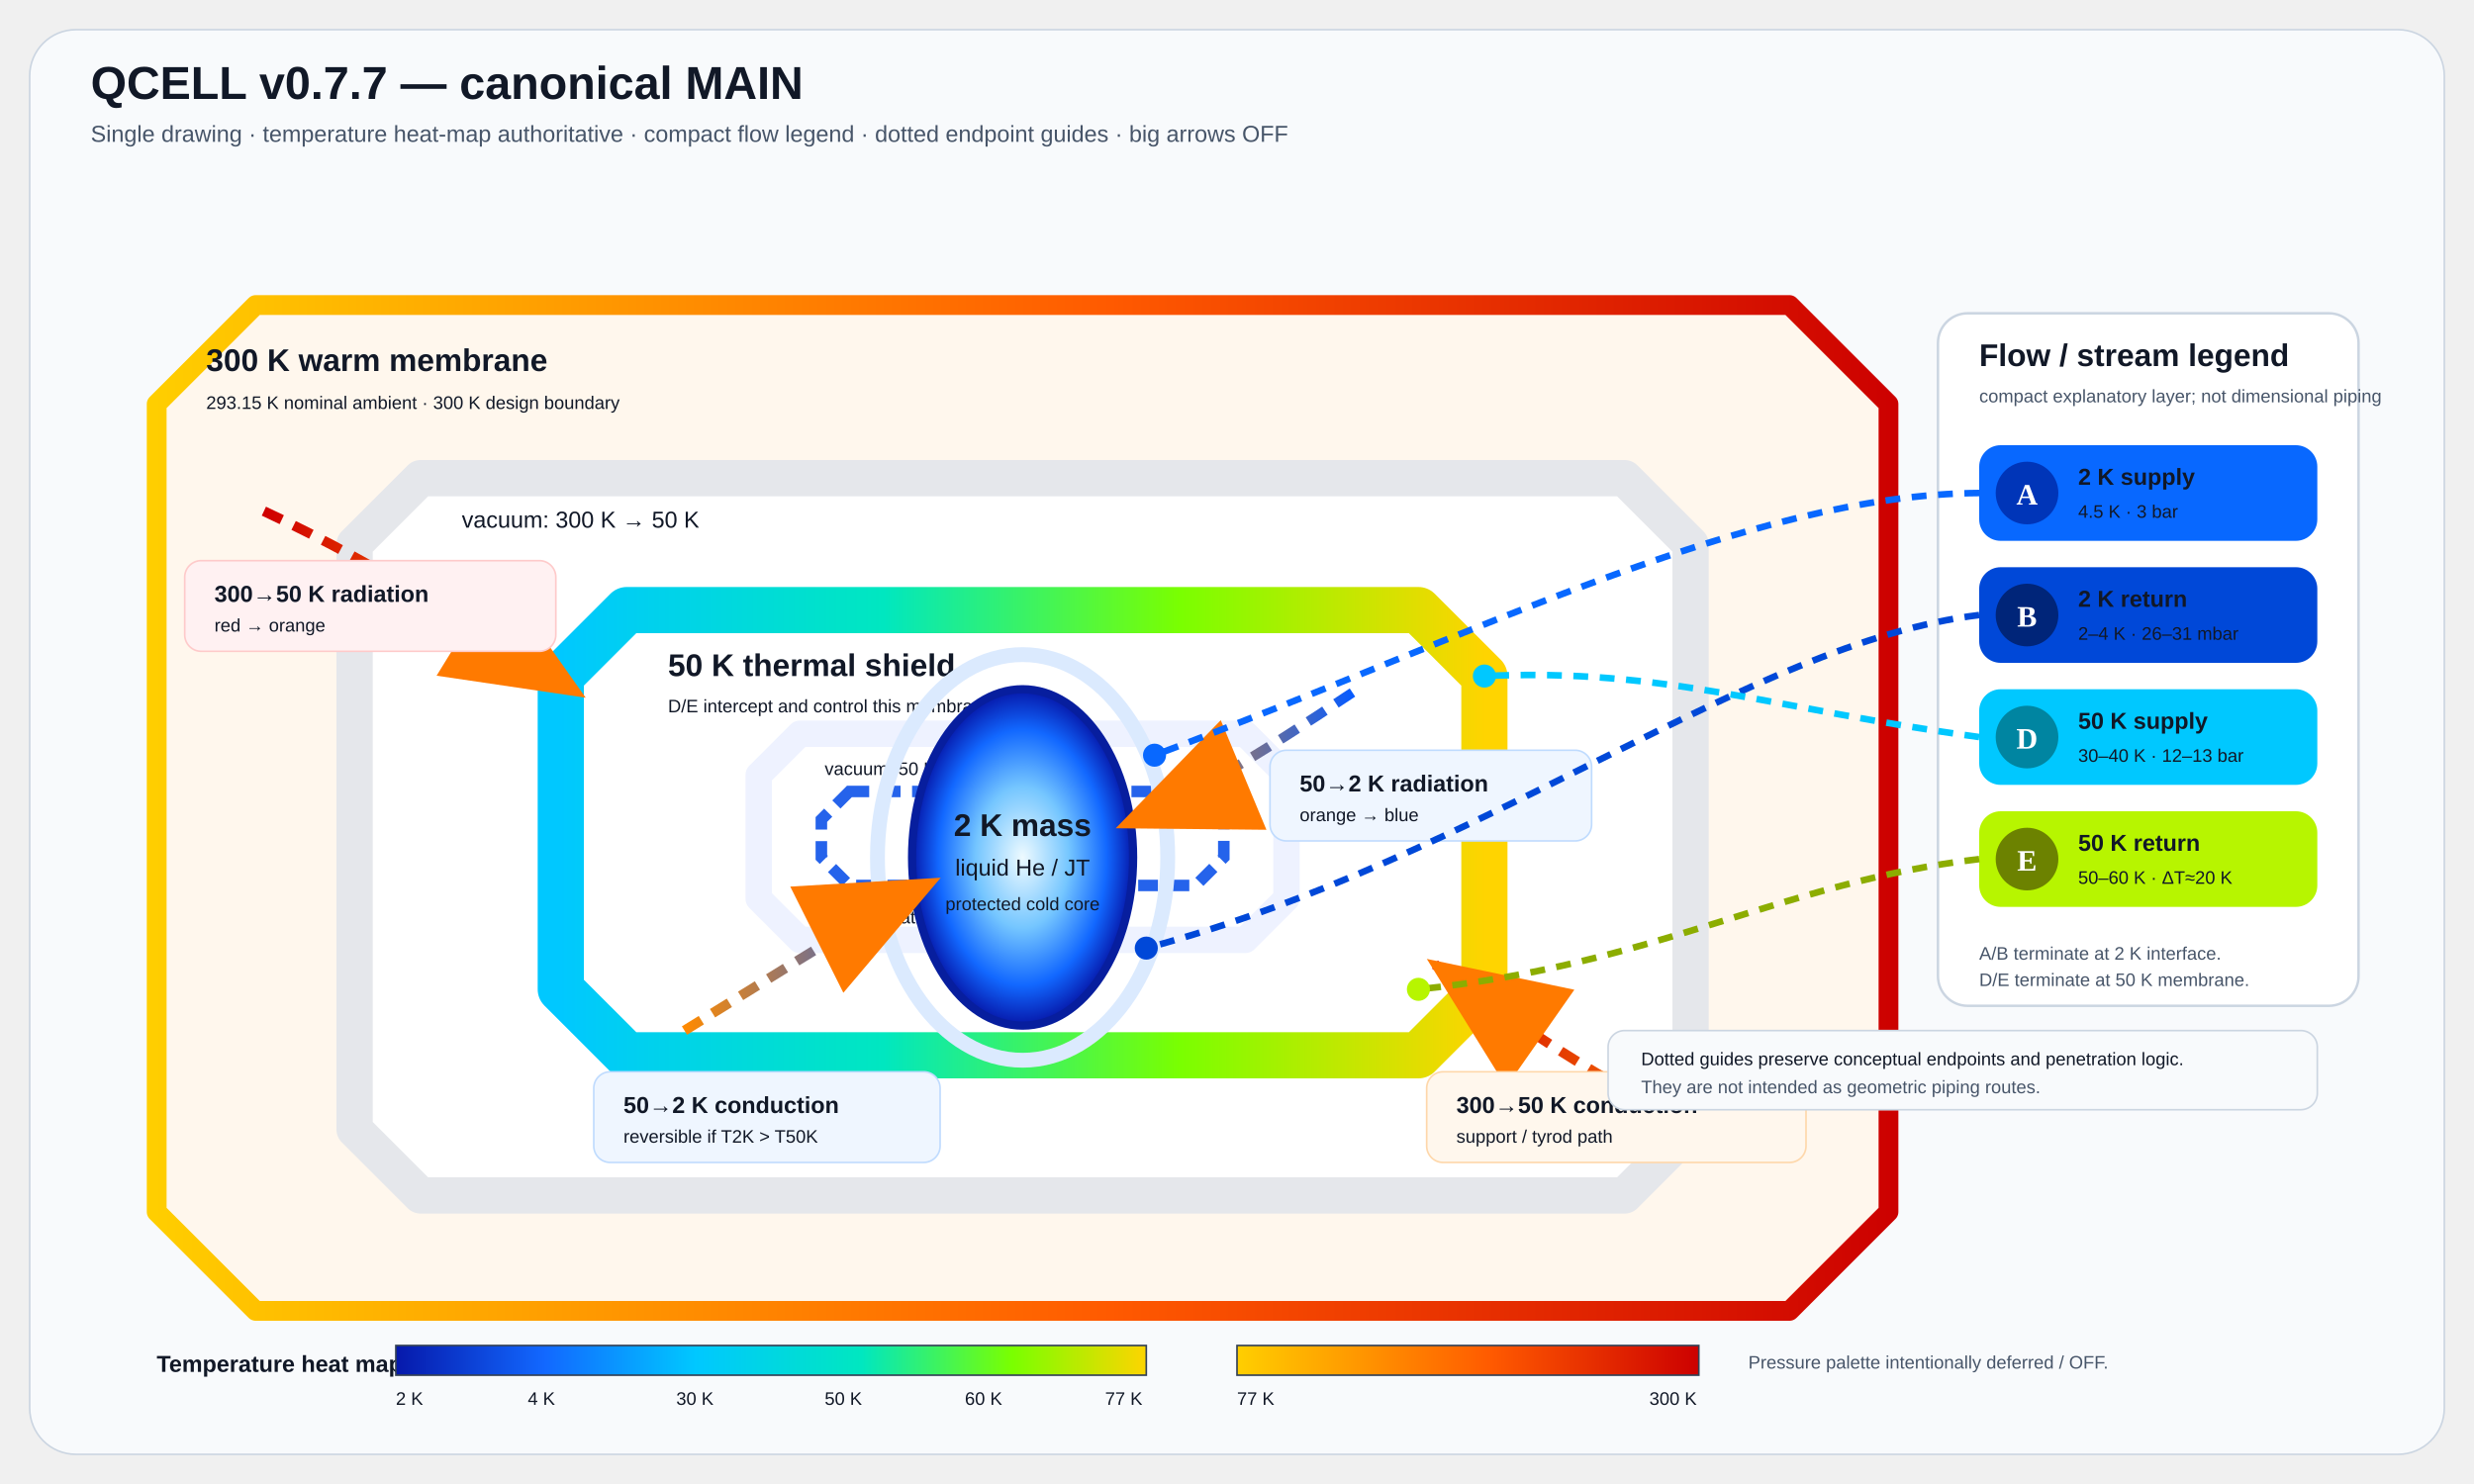
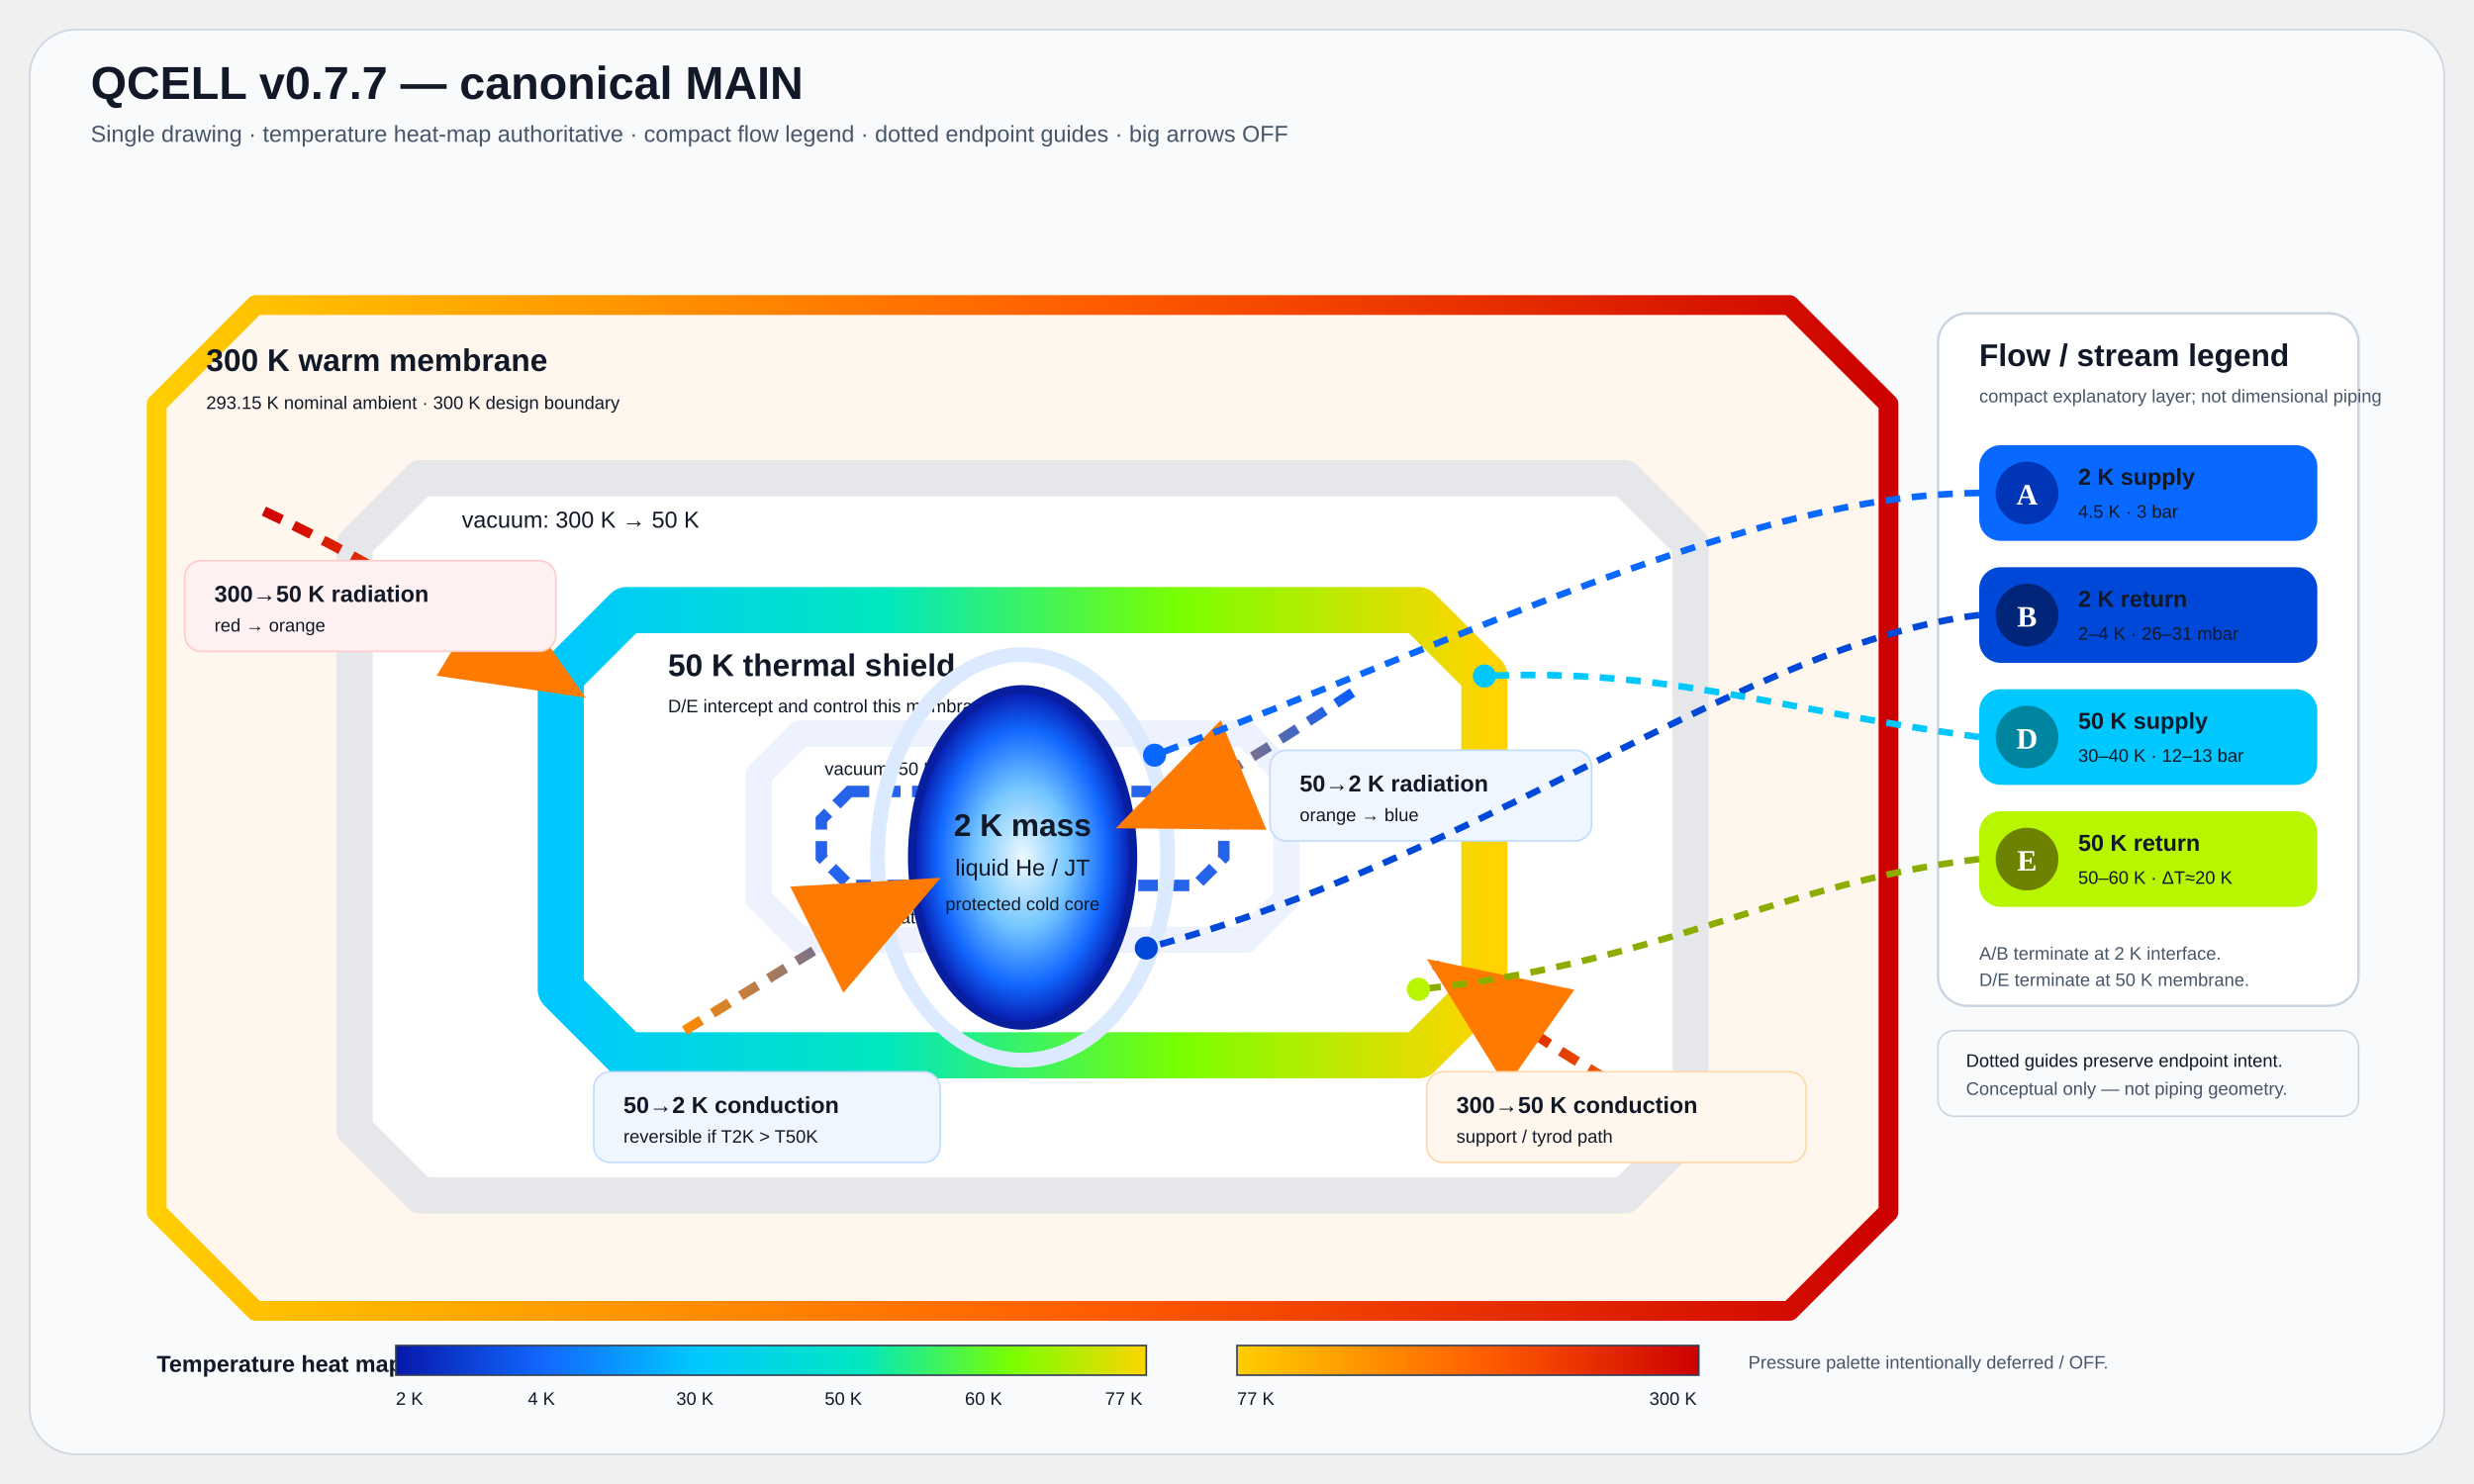
<svg xmlns="http://www.w3.org/2000/svg" viewBox="0 0 1500 900" role="img" aria-labelledby="title desc">
  <defs>
    <style>
    .txt{font-family:Arial,Helvetica,sans-serif;fill:#111827}.title{font-size:28px;font-weight:800}.stage{font-size:19px;font-weight:800}.small{font-size:14px}.micro{font-size:11px}.tag{font-size:18px;font-weight:900;fill:#fff}.card{fill:#fff;stroke:#cbd5e1;stroke-width:1.5}.guide{fill:none;stroke-width:4;stroke-dasharray:9 7}.heat{fill:none;stroke-width:6;stroke-dasharray:12 8}.muted{fill:#475569}
  </style>
    <linearGradient id="warm300" x1="0" x2="1">
      <stop offset="0%" stop-color="#ffcf00" />
      <stop offset="55%" stop-color="#ff5a00" />
      <stop offset="100%" stop-color="#cc0000" />
    </linearGradient>
    <linearGradient id="shield50" x1="0" x2="1">
      <stop offset="0%" stop-color="#00c8ff" />
      <stop offset="35%" stop-color="#00e7c0" />
      <stop offset="67%" stop-color="#7aff00" />
      <stop offset="100%" stop-color="#ffd400" />
    </linearGradient>
    <radialGradient id="mass2k">
      <stop offset="0%" stop-color="#eefaff" />
      <stop offset="42%" stop-color="#75c6ff" />
      <stop offset="76%" stop-color="#1268ff" />
      <stop offset="100%" stop-color="#0618aa" />
    </radialGradient>
    <linearGradient id="outerHeat" x1="0" x2="1">
      <stop offset="0%" stop-color="#d00000" />
      <stop offset="100%" stop-color="#ff8a00" />
    </linearGradient>
    <linearGradient id="innerHeat" x1="0" x2="1">
      <stop offset="0%" stop-color="#ff8a00" />
      <stop offset="100%" stop-color="#075bff" />
    </linearGradient>
    <linearGradient id="tempCryo" x1="0" x2="1">
      <stop offset="0%" stop-color="#0618aa" />
      <stop offset="20%" stop-color="#1268ff" />
      <stop offset="40%" stop-color="#00c8ff" />
      <stop offset="62%" stop-color="#00e7c0" />
      <stop offset="82%" stop-color="#7aff00" />
      <stop offset="100%" stop-color="#ffd400" />
    </linearGradient>
    <marker id="heatArrow" markerWidth="14" markerHeight="12" refX="13" refY="6" orient="auto">
      <path d="M0 0 L14 6 L0 12 Z" fill="#ff7a00" />
    </marker>
  </defs>
  <rect x="18" y="18" width="1464" height="864" rx="28" fill="#f8fafc" stroke="#cbd5e1" />
  <text x="55" y="60" class="txt title">QCELL v0.7.7 — canonical MAIN</text>
  <text x="55" y="86" class="txt small muted">Single drawing · temperature heat-map authoritative · compact flow legend · dotted endpoint guides · big arrows OFF</text>
  <g id="thermal_body">
    <path d="M155 185 H1085 L1145 245 V735 L1085 795 H155 L95 735 V245 Z" fill="#fff7ed" stroke="url(#warm300)" stroke-width="12" stroke-linejoin="round" />
    <text x="125" y="225" class="txt stage" fill="#991b1b">300 K warm membrane</text>
    <text x="125" y="248" class="txt micro" fill="#7f1d1d">293.15 K nominal ambient · 300 K design boundary</text>
    <path d="M255 290 H985 L1025 330 V685 L985 725 H255 L215 685 V330 Z" fill="#ffffff" stroke="#e5e7eb" stroke-width="22" stroke-linejoin="round" />
    <text x="280" y="320" class="txt small" fill="#64748b">vacuum: 300 K → 50 K</text>
    <path d="M380 370 H860 L900 410 V600 L860 640 H380 L340 600 V410 Z" fill="none" stroke="url(#shield50)" stroke-width="28" stroke-linejoin="round" />
    <text x="405" y="410" class="txt stage" fill="#047857">50 K thermal shield</text>
    <text x="405" y="432" class="txt micro" fill="#047857">D/E intercept and control this membrane</text>
    <path d="M485 445 H755 L780 470 V545 L755 570 H485 L460 545 V470 Z" fill="#ffffff" stroke="#eef2ff" stroke-width="16" stroke-linejoin="round" />
    <text x="500" y="470" class="txt micro" fill="#64748b">vacuum: 50 K → 2 K</text>
    <path d="M515 480 H725 L742 497 V520 L725 537 H515 L498 520 V497 Z" fill="none" stroke="#2563eb" stroke-width="7" stroke-dasharray="12 7" />
    <text x="500" y="560" class="txt micro" fill="#1d4ed8">MLI / radiation break</text>
    <ellipse cx="620" cy="520" rx="67" ry="102" fill="url(#mass2k)" stroke="#071e9e" stroke-width="5" />
    <ellipse cx="620" cy="520" rx="88" ry="123" fill="none" stroke="#dbeafe" stroke-width="9" />
    <text x="620" y="507" text-anchor="middle" class="txt stage">2 K mass</text>
    <text x="620" y="531" text-anchor="middle" class="txt small">liquid He / JT</text>
    <text x="620" y="552" text-anchor="middle" class="txt micro">protected cold core</text>
  </g>
  <g id="parasitic_loads">
    <path d="M160 310 C235 345 285 380 350 420" class="heat" stroke="url(#outerHeat)" marker-end="url(#heatArrow)" />
    <path d="M1045 690 C965 655 920 620 870 585" class="heat" stroke="url(#outerHeat)" marker-end="url(#heatArrow)" />
    <path d="M820 420 C760 460 718 485 682 500" class="heat" stroke="url(#innerHeat)" marker-end="url(#heatArrow)" />
    <path d="M415 625 C480 585 535 550 565 535" class="heat" stroke="url(#innerHeat)" marker-end="url(#heatArrow)" />
    <g id="parasitic_labels">
      <rect x="112" y="340" width="225" height="55" rx="10" fill="#fff1f2" stroke="#fecaca" />
      <text x="130" y="365" class="txt small" font-weight="700">300→50 K radiation</text>
      <text x="130" y="383" class="txt micro">red → orange</text>
      <rect x="865" y="650" width="230" height="55" rx="10" fill="#fff7ed" stroke="#fed7aa" />
      <text x="883" y="675" class="txt small" font-weight="700">300→50 K conduction</text>
      <text x="883" y="693" class="txt micro">support / tyrod path</text>
      <rect x="770" y="455" width="195" height="55" rx="10" fill="#eff6ff" stroke="#bfdbfe" />
      <text x="788" y="480" class="txt small" font-weight="700">50→2 K radiation</text>
      <text x="788" y="498" class="txt micro">orange → blue</text>
      <rect x="360" y="650" width="210" height="55" rx="10" fill="#eff6ff" stroke="#bfdbfe" />
      <text x="378" y="675" class="txt small" font-weight="700">50→2 K conduction</text>
      <text x="378" y="693" class="txt micro">reversible if T2K &gt; T50K</text>
    </g>
  </g>
  <g id="compact_flow_legend">
    <rect x="1175" y="190" width="255" height="420" rx="18" class="card" />
    <text x="1200" y="222" class="txt stage">Flow / stream legend</text>
    <text x="1200" y="244" class="txt micro muted">compact explanatory layer; not dimensional piping</text>
    <g id="stream_A">
      <rect x="1200" y="270" width="205" height="58" rx="13" fill="#0868ff" />
      <circle cx="1229" cy="299" r="19" fill="#0035b8" />
      <text x="1229" y="306" text-anchor="middle" class="tag">A</text>
      <text x="1260" y="294" class="txt small" fill="#fff" font-weight="700">2 K supply</text>
      <text x="1260" y="314" class="txt micro" fill="#fff">4.5 K · 3 bar</text>
    </g>
    <g id="stream_B">
      <rect x="1200" y="344" width="205" height="58" rx="13" fill="#0048d8" />
      <circle cx="1229" cy="373" r="19" fill="#002579" />
      <text x="1229" y="380" text-anchor="middle" class="tag">B</text>
      <text x="1260" y="368" class="txt small" fill="#fff" font-weight="700">2 K return</text>
      <text x="1260" y="388" class="txt micro" fill="#fff">2–4 K · 26–31 mbar</text>
    </g>
    <g id="stream_D">
      <rect x="1200" y="418" width="205" height="58" rx="13" fill="#00c8ff" />
      <circle cx="1229" cy="447" r="19" fill="#0085a1" />
      <text x="1229" y="454" text-anchor="middle" class="tag">D</text>
      <text x="1260" y="442" class="txt small" fill="#073642" font-weight="700">50 K supply</text>
      <text x="1260" y="462" class="txt micro" fill="#073642">30–40 K · 12–13 bar</text>
    </g>
    <g id="stream_E">
      <rect x="1200" y="492" width="205" height="58" rx="13" fill="#b7f500" />
      <circle cx="1229" cy="521" r="19" fill="#6c8200" />
      <text x="1229" y="528" text-anchor="middle" class="tag">E</text>
      <text x="1260" y="516" class="txt small" fill="#243000" font-weight="700">50 K return</text>
      <text x="1260" y="536" class="txt micro" fill="#243000">50–60 K · ΔT≈20 K</text>
    </g>
    <text x="1200" y="582" class="txt micro muted">A/B terminate at 2 K interface.</text>
    <text x="1200" y="598" class="txt micro muted">D/E terminate at 50 K membrane.</text>
  </g>
  <g id="endpoint_guides">
    <path d="M1200 299 C1060 300 895 385 700 458" class="guide" stroke="#0868ff" />
    <circle cx="700" cy="458" r="7" fill="#0868ff" />
    <path d="M1200 373 C1060 390 900 520 695 575" class="guide" stroke="#0048d8" />
    <circle cx="695" cy="575" r="7" fill="#0048d8" />
    <path d="M1200 447 C1075 430 1010 405 900 410" class="guide" stroke="#00c8ff" />
    <circle cx="900" cy="410" r="7" fill="#00c8ff" />
    <path d="M1200 521 C1080 535 1005 585 860 600" class="guide" stroke="#8cad00" />
    <circle cx="860" cy="600" r="7" fill="#b7f500" />
-     <rect x="975" y="625" width="430" height="48" rx="10" fill="#f8fafc" stroke="#cbd5e1" />
-     <text x="995" y="646" class="txt micro">Dotted guides preserve conceptual endpoints and penetration logic.</text>
-     <text x="995" y="663" class="txt micro muted">They are not intended as geometric piping routes.</text>
+     <rect x="1175" y="625" width="255" height="52" rx="10" fill="#f8fafc" stroke="#cbd5e1" />
+     <text x="1192" y="647" class="txt micro">Dotted guides preserve endpoint intent.</text>
+     <text x="1192" y="664" class="txt micro muted">Conceptual only — not piping geometry.</text>
  </g>
  <g id="temperature_legend">
    <text x="95" y="832" class="txt small" font-weight="700">Temperature heat map</text>
    <rect x="240" y="816" width="455" height="18" fill="url(#tempCryo)" stroke="#334155" />
    <text x="240" y="852" class="txt micro">2 K</text>
    <text x="320" y="852" class="txt micro">4 K</text>
    <text x="410" y="852" class="txt micro">30 K</text>
    <text x="500" y="852" class="txt micro">50 K</text>
    <text x="585" y="852" class="txt micro">60 K</text>
    <text x="670" y="852" class="txt micro">77 K</text>
    <rect x="750" y="816" width="280" height="18" fill="url(#warm300)" stroke="#334155" />
    <text x="750" y="852" class="txt micro">77 K</text>
    <text x="1000" y="852" class="txt micro">300 K</text>
    <text x="1060" y="830" class="txt micro muted">Pressure palette intentionally deferred / OFF.</text>
  </g>
  <g id="big_teaching_arrows" style="display:none">
    <text x="80" y="120" class="txt small">Big teaching arrows are intentionally disabled in canonical MAIN.</text>
  </g>
</svg>
